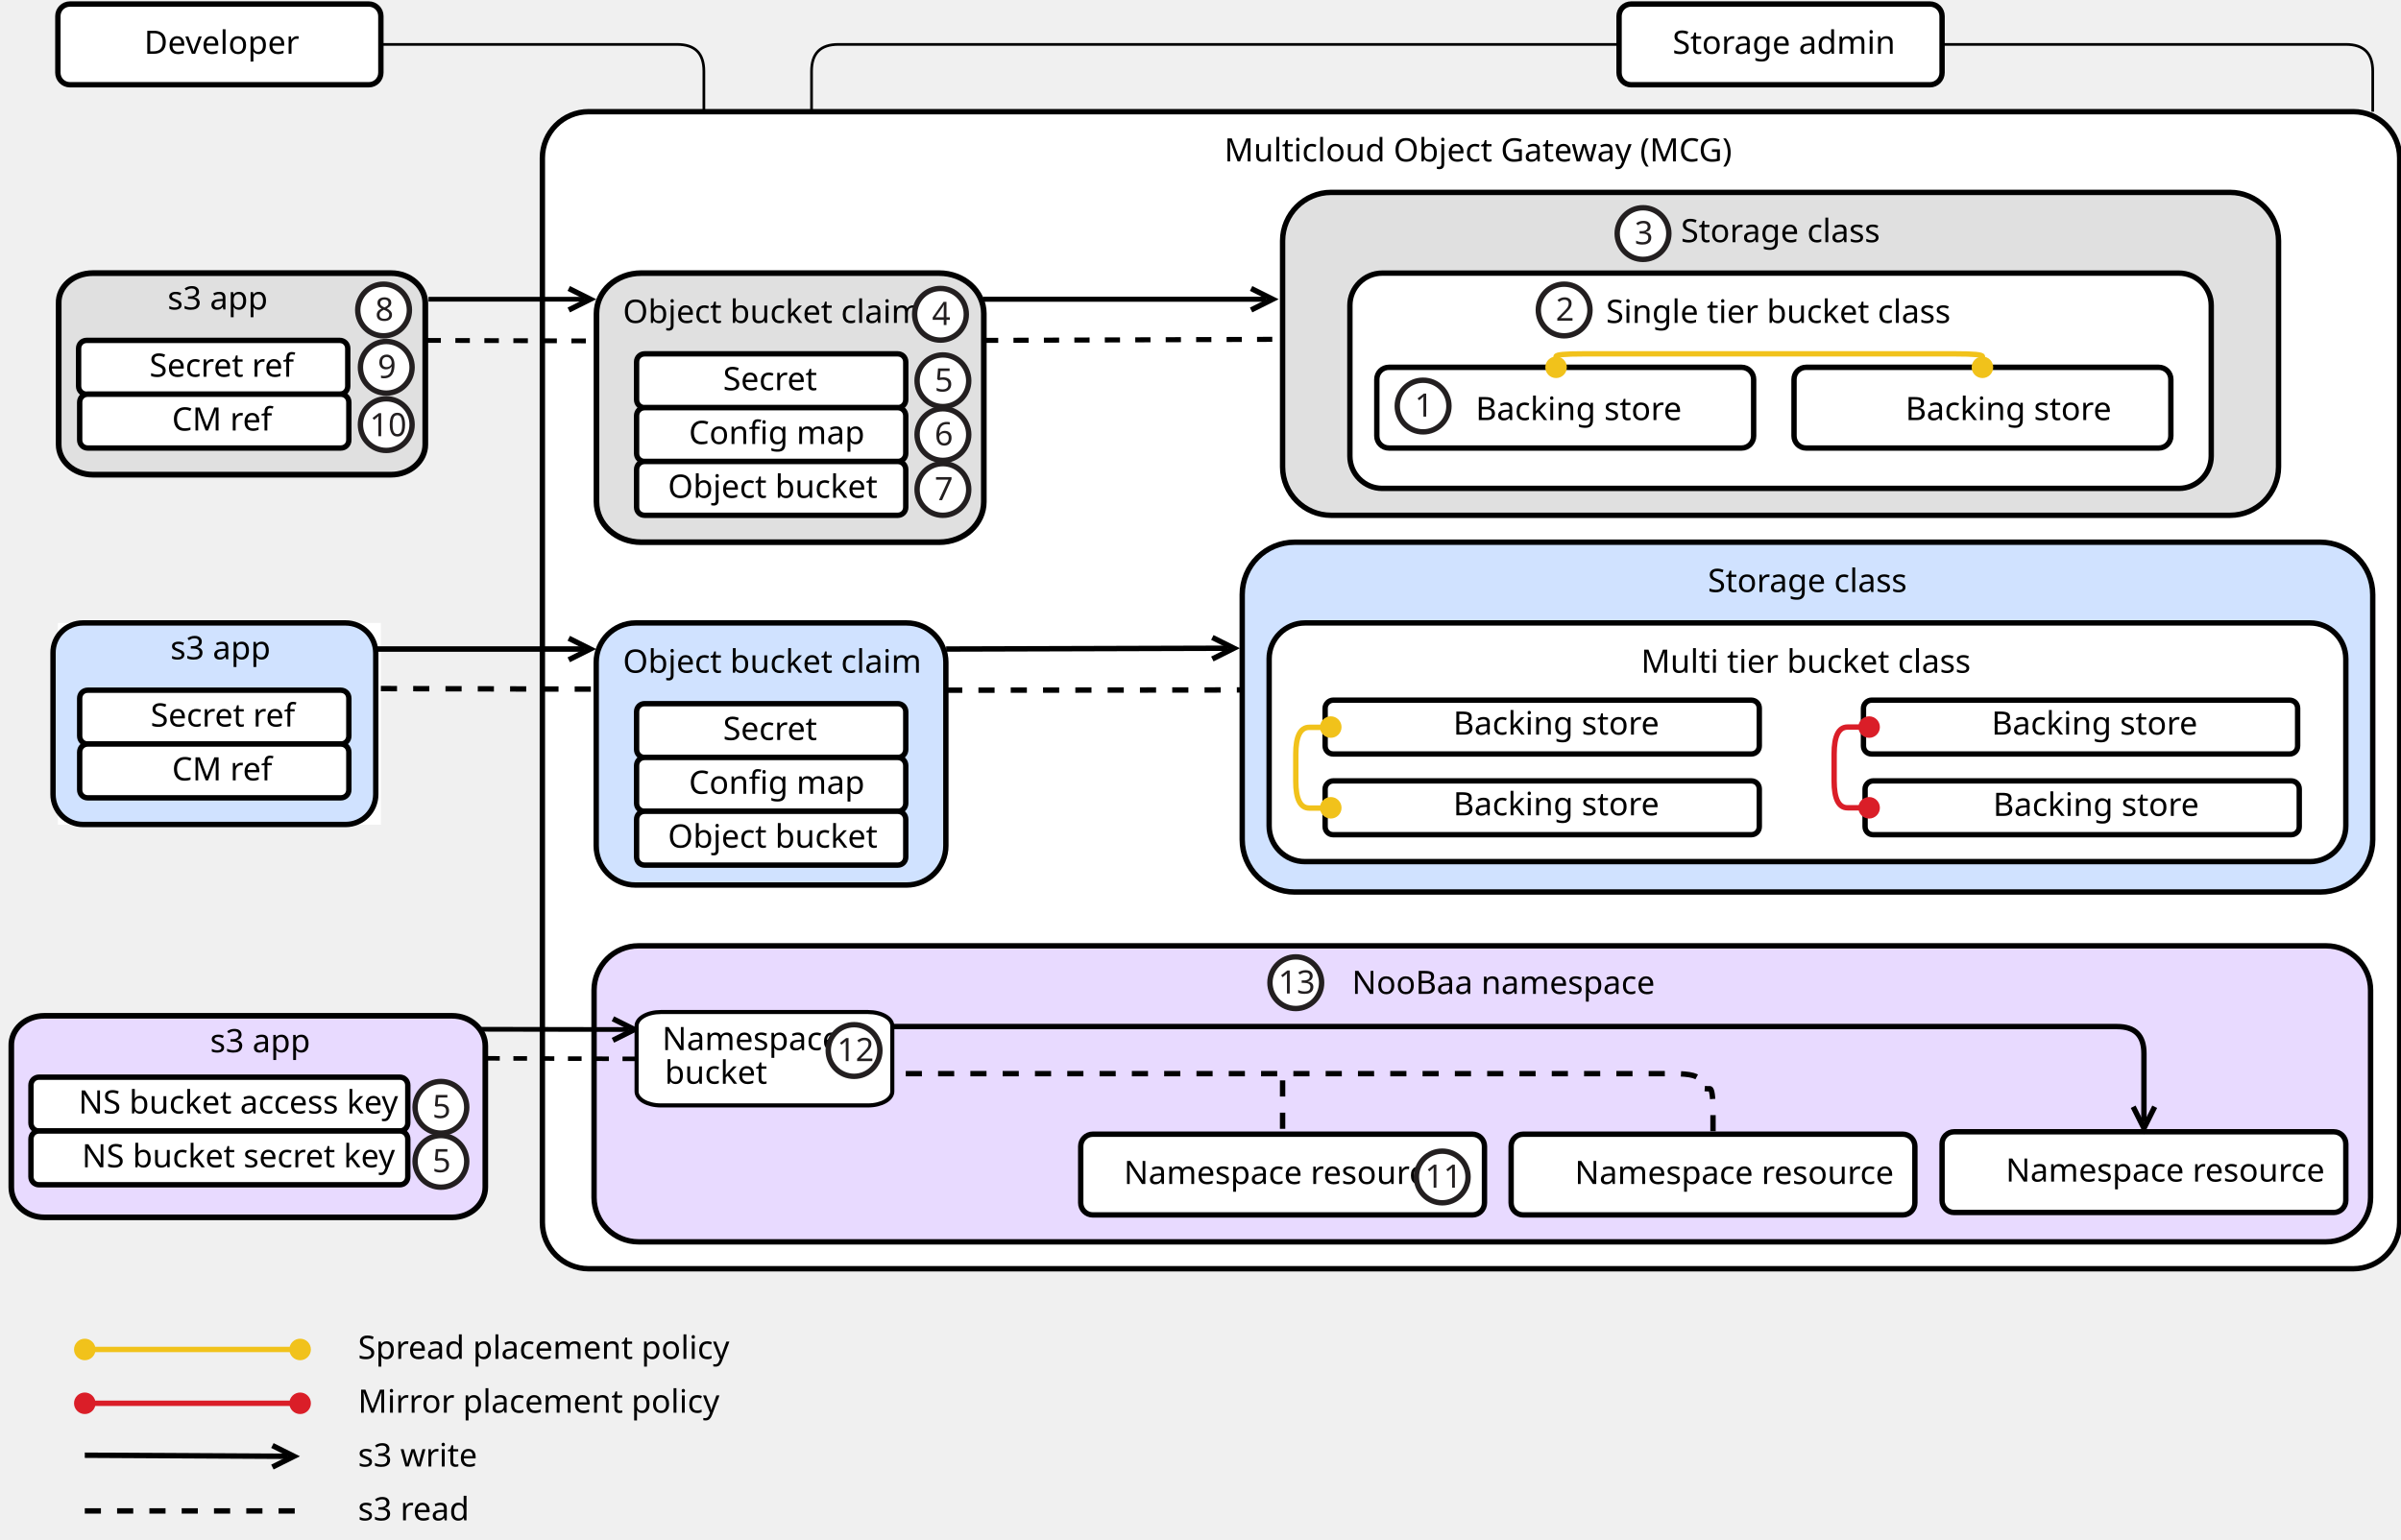
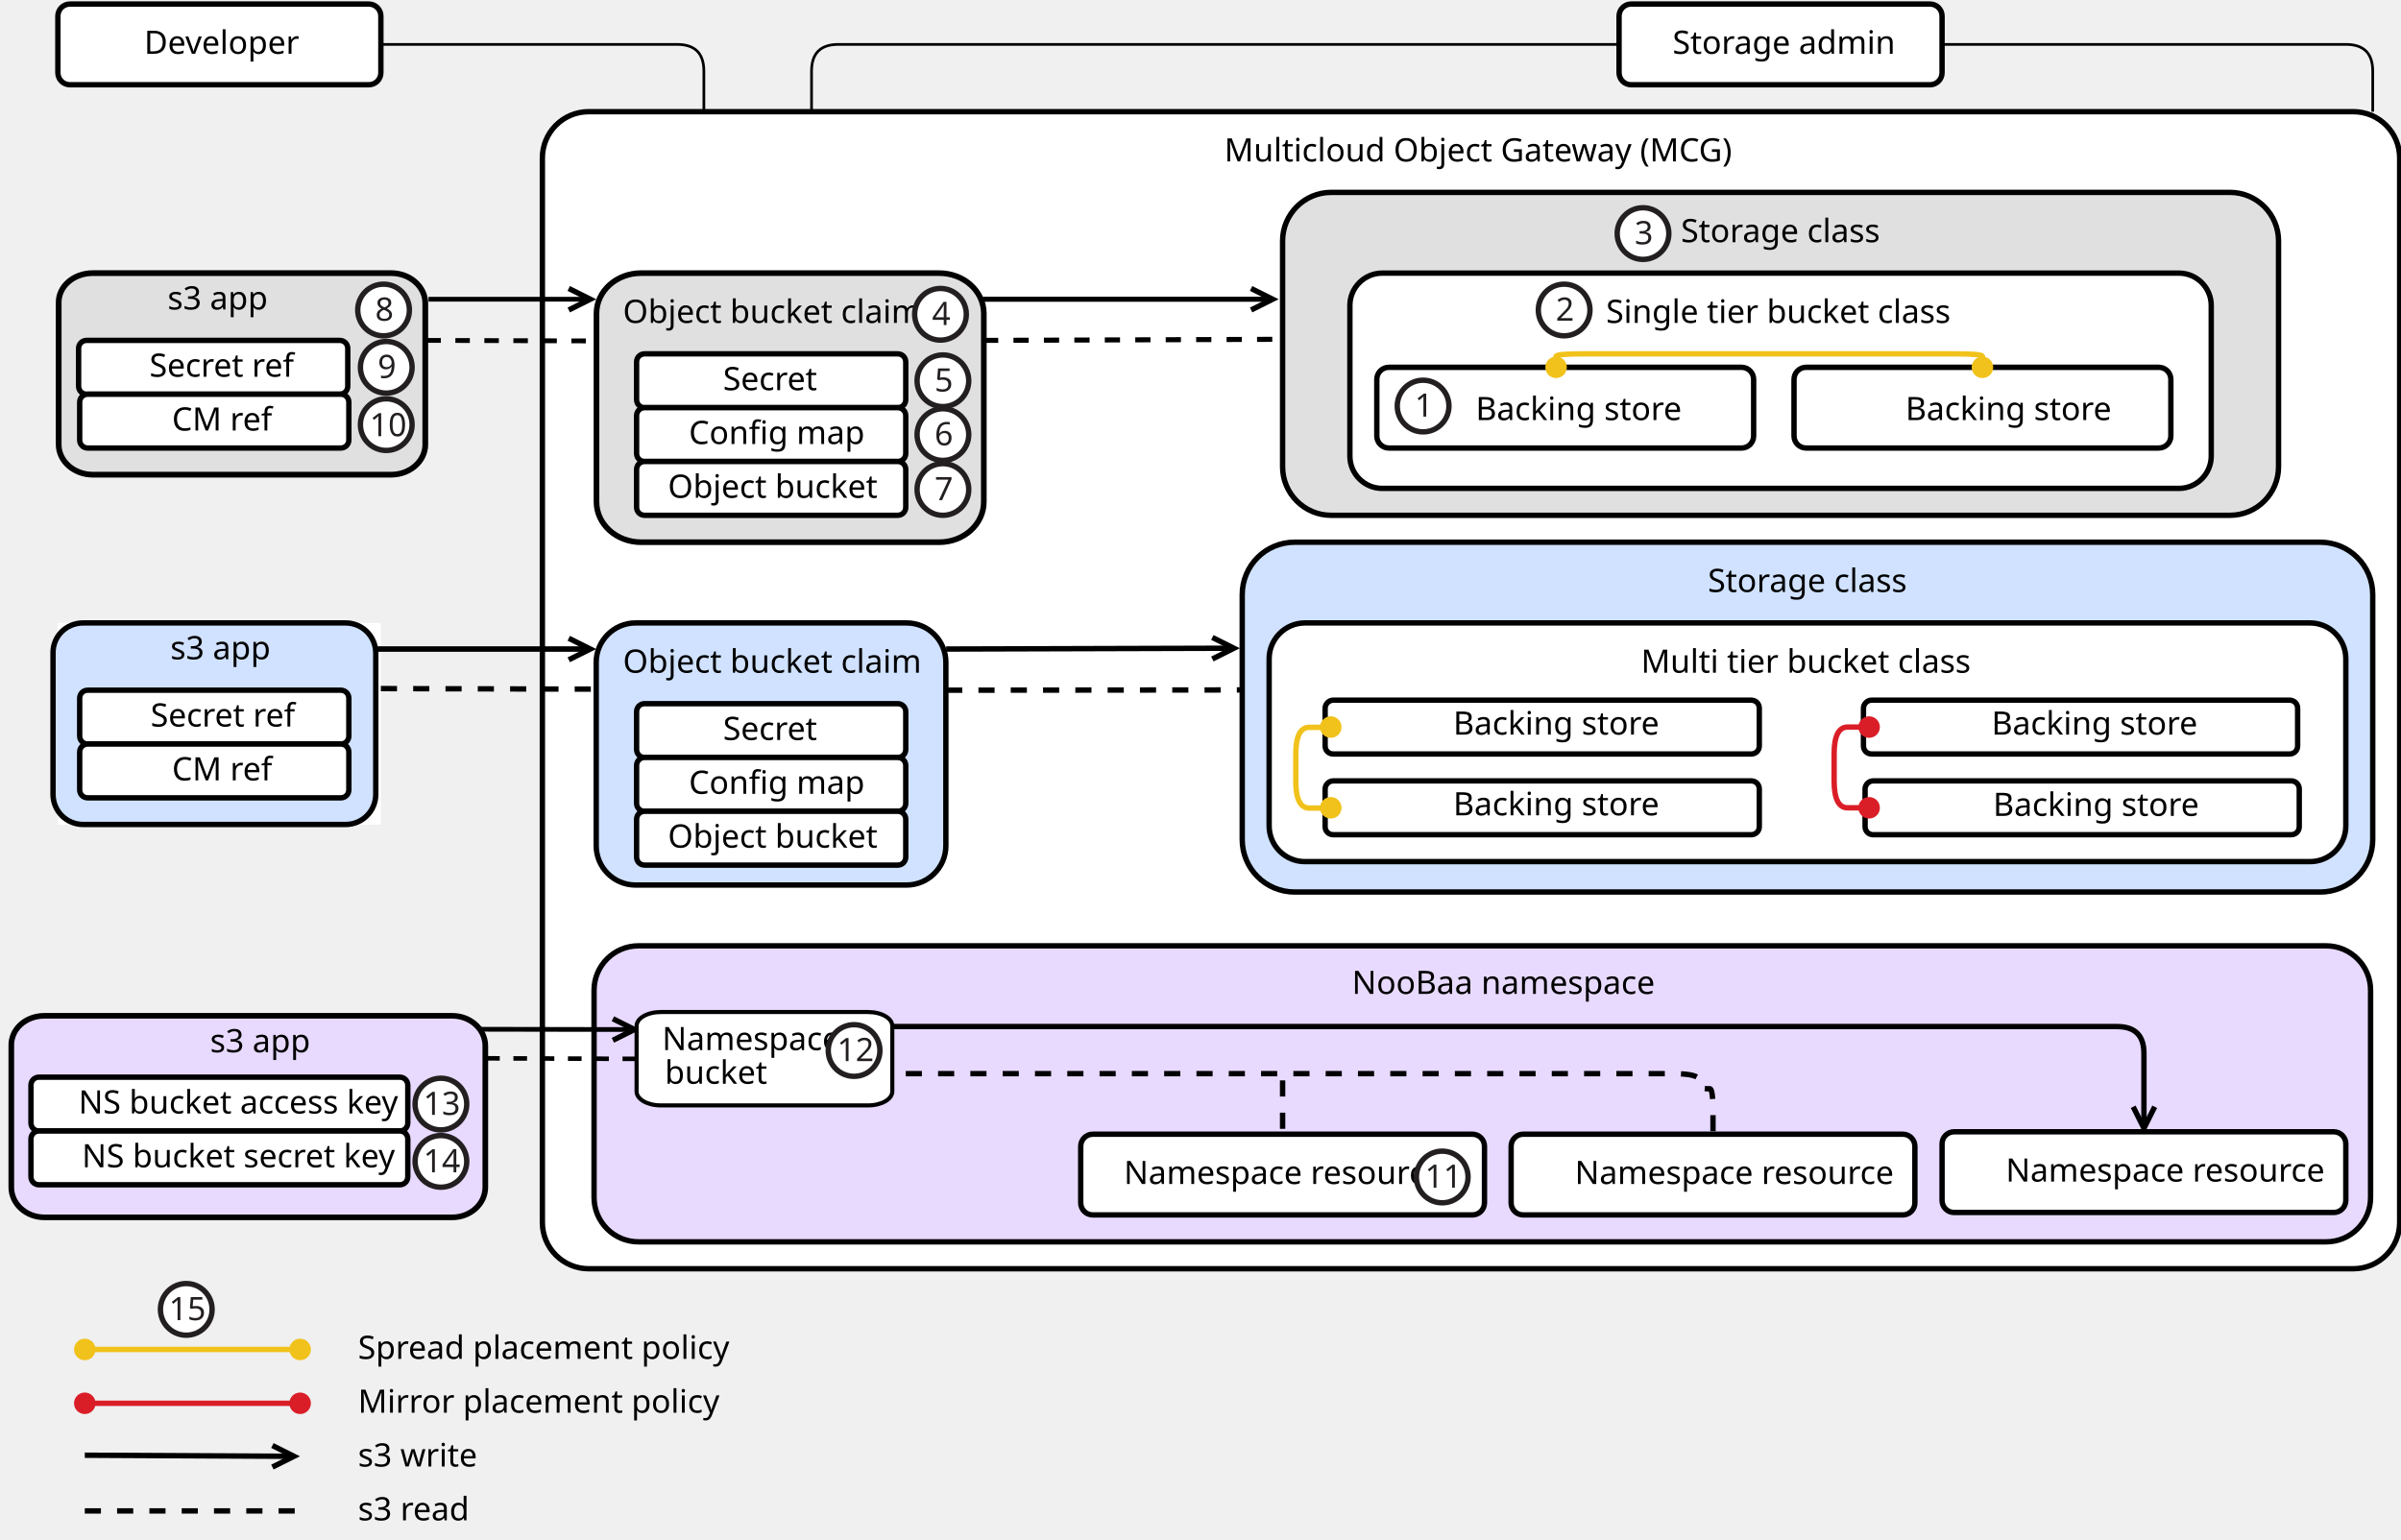
- <svg xmlns="http://www.w3.org/2000/svg" xmlns:xlink="http://www.w3.org/1999/xlink" version="1.1" id="Layer_1" x="0px" y="0px" viewBox="0 0 892 572" style="enable-background:new 0 0 892 572;" xml:space="preserve">
+ <svg xmlns="http://www.w3.org/2000/svg" xmlns:xlink="http://www.w3.org/1999/xlink" version="1.1" id="Layer_1" x="0px" y="0px" width="892px" height="572px" viewBox="0 0 892 572" style="enable-background:new 0 0 892 572;" xml:space="preserve">
  <style type="text/css">
	.st0{fill:#FFFFFF;stroke:#000000;stroke-width:2;}
	.st1{font-family:'IBMPlexSansCond';}
	.st2{font-size:12px;}
	.st3{fill:#D0E2FF;stroke:#000000;stroke-width:2;}
	.st4{fill:#E0E0E0;stroke:#000000;stroke-width:2;}
	.st5{fill:#E0E0E0;stroke:#000000;stroke-width:2.104;}
	.st6{fill:#E8DAFF;stroke:#000000;stroke-width:2;}
	.st7{fill:#E0E0E0;stroke:#000000;stroke-width:2.132;}
	.st8{fill:none;}
	.st9{fill:#E8DAFF;stroke:#000000;stroke-width:2.099;}
	.st10{fill:#FFFFFF;}
	.st11{fill:none;stroke:#000000;stroke-width:1.762;stroke-miterlimit:10;}
	.st12{fill:none;stroke:#000000;stroke-width:2;stroke-miterlimit:10;}
	.st13{fill:none;stroke:#F1C21B;stroke-width:2;stroke-miterlimit:10;}
	.st14{fill:#F1C21B;stroke:#F1C21B;stroke-width:2;}
	.st15{fill:none;stroke:#DA1E28;stroke-width:2;stroke-miterlimit:10;}
	.st16{fill:#DA1E28;stroke:#DA1E28;stroke-width:2;}
	.st17{fill:none;stroke:#000000;stroke-width:1.752;stroke-miterlimit:10;}
	.st18{fill:#FFFFFF;stroke:#000000;stroke-width:1.523;}
	.st19{fill:none;stroke:#000000;stroke-width:2;stroke-miterlimit:10;stroke-dasharray:6,6;}
	.st20{fill:none;stroke:#000000;stroke-miterlimit:10;}
	.st21{fill:none;stroke:#000000;stroke-width:2.039;stroke-miterlimit:10;}
	.st22{fill:none;stroke:#000000;stroke-width:1.796;stroke-miterlimit:10;stroke-dasharray:5.387,5.387;}
	.st23{fill:none;stroke:#000000;stroke-width:1.881;stroke-miterlimit:10;}
	.st24{fill:none;stroke:#000000;stroke-width:1.885;stroke-miterlimit:10;stroke-dasharray:5.656,5.656;}
	.st25{fill:#FFFFFF;stroke:#231F20;stroke-width:2;stroke-miterlimit:10;}
	.st26{fill:#231F20;}
	.st27{fill:none;stroke:#000000;stroke-width:1.689;stroke-miterlimit:10;stroke-dasharray:5.067,5.067;}
</style>
  <path pointer-events="all" class="st0" d="M218.7,41.5h655.6c9.5,0,17.2,7.7,17.2,17.2v395.6c0,9.5-7.7,17.2-17.2,17.2H218.7  c-9.5,0-17.2-7.7-17.2-17.2V58.7C201.5,49.2,209.2,41.5,218.7,41.5z" />
  <g transform="translate(-0.5 -0.5)">
    <text transform="matrix(1 0 0 1 455.3609 60.5)" class="st1 st2">Multicloud Object Gateway (MCG)</text>
  </g>
  <path pointer-events="all" class="st3" d="M481,201.5h381c10.8,0,19.5,8.7,19.5,19.5v91c0,10.8-8.7,19.5-19.5,19.5H481  c-10.8,0-19.5-8.7-19.5-19.5v-91C461.5,210.2,470.2,201.5,481,201.5z" />
  <g transform="translate(-0.5 -0.5)">
    <text transform="matrix(1 0 0 1 634.9783 220.5)" class="st1 st2">Storage class</text>
  </g>
  <path pointer-events="all" class="st4" d="M494.5,71.5h334c9.9,0,18,8.1,18,18v84c0,9.9-8.1,18-18,18h-334c-9.9,0-18-8.1-18-18v-84  C476.5,79.6,484.6,71.5,494.5,71.5z" />
  <g transform="translate(-0.5 -0.5)">
    <text transform="matrix(1 0 0 1 624.9783 90.5)" class="st1 st2">Storage class</text>
  </g>
  <path pointer-events="all" class="st0" d="M26,1.5h111c2.5,0,4.5,2,4.5,4.5v21c0,2.5-2,4.5-4.5,4.5H26c-2.5,0-4.5-2-4.5-4.5V6  C21.5,3.5,23.5,1.5,26,1.5z" />
  <g transform="translate(-0.5 -0.5)">
    <text transform="matrix(1 0 0 1 54.0624 20.5)" class="st1 st2">Developer</text>
  </g>
  <path pointer-events="all" class="st0" d="M606,1.5h111c2.5,0,4.5,2,4.5,4.5v21c0,2.5-2,4.5-4.5,4.5H606c-2.5,0-4.5-2-4.5-4.5V6  C601.5,3.5,603.5,1.5,606,1.5z" />
  <g transform="translate(-0.5 -0.5)">
    <text transform="matrix(1 0 0 1 621.8765 20.5)" class="st1 st2">Storage admin</text>
  </g>
  <path pointer-events="all" class="st5" d="M238.2,101.5h110.7c9.2,0,16.6,6.7,16.6,15v70c0,8.3-7.4,15-16.6,15H238.2  c-9.2,0-16.6-6.7-16.6-15v-70C221.6,108.2,229,101.5,238.2,101.5z" />
  <g transform="translate(-0.5 -0.5)">
    <text transform="matrix(1 0 0 1 231.9187 120.5)" class="st1 st2">Object bucket claim</text>
  </g>
  <path pointer-events="all" class="st6" d="M237.2,351.5h627c9.1,0,16.5,7.4,16.5,16.5v77c0,9.1-7.4,16.5-16.5,16.5h-627  c-9.1,0-16.5-7.4-16.5-16.5v-77C220.7,358.9,228.1,351.5,237.2,351.5z" />
  <g transform="translate(-0.5 -0.5)">
    <text transform="matrix(1 0 0 1 502.7665 369.8689)" class="st1 st2">NooBaa namespace</text>
  </g>
  <path pointer-events="all" class="st7" d="M34.5,101.5h110.8c7,0,12.7,5,12.7,11.2v52.5c0,6.2-5.7,11.2-12.7,11.2H34.5  c-7,0-12.7-5-12.7-11.2v-52.5C21.6,106.5,27.3,101.5,34.5,101.5z" />
  <rect x="61.5" y="101.5" pointer-events="all" class="st8" width="40" height="20" />
  <g transform="translate(-0.5 -0.5)">
    <text transform="matrix(1 0 0 1 62.7563 115.5)" class="st1 st2">s3 app</text>
  </g>
  <path pointer-events="all" class="st0" d="M32.2,126.5h94c1.7,0,3,1.3,3,3v14c0,1.7-1.3,3-3,3h-94c-1.7,0-3-1.3-3-3v-14  C29.2,127.8,30.5,126.5,32.2,126.5z" />
  <g transform="translate(-0.5 -0.5)">
    <text transform="matrix(1 0 0 1 56.0195 140.5)" class="st1 st2">Secret ref</text>
  </g>
  <path pointer-events="all" class="st0" d="M32.6,146.5h94c1.7,0,3,1.3,3,3v14c0,1.7-1.3,3-3,3h-94c-1.7,0-3-1.3-3-3v-14  C29.6,147.8,30.9,146.5,32.6,146.5z" />
  <g transform="translate(-0.5 -0.5)">
    <text transform="matrix(1 0 0 1 64.3833 160.5)" class="st1 st2">CM ref</text>
  </g>
  <path pointer-events="all" class="st0" d="M239.5,131.5h94c1.7,0,3,1.3,3,3v14c0,1.7-1.3,3-3,3h-94c-1.7,0-3-1.3-3-3v-14  C236.5,132.8,237.8,131.5,239.5,131.5z" />
  <g transform="translate(-0.5 -0.5)">
    <text transform="matrix(1 0 0 1 269.1302 145.5)" class="st1 st2">Secret</text>
  </g>
  <path pointer-events="all" class="st0" d="M239.5,151.5h94c1.7,0,3,1.3,3,3v14c0,1.7-1.3,3-3,3h-94c-1.7,0-3-1.3-3-3v-14  C236.5,152.8,237.8,151.5,239.5,151.5z" />
  <g transform="translate(-0.5 -0.5)">
    <text transform="matrix(1 0 0 1 256.4224 165.5)" class="st1 st2">Config map</text>
  </g>
  <path pointer-events="all" class="st0" d="M239.5,171.5h94c1.7,0,3,1.3,3,3v14c0,1.7-1.3,3-3,3h-94c-1.7,0-3-1.3-3-3v-14  C236.5,172.8,237.8,171.5,239.5,171.5z" />
  <g transform="translate(-0.5 -0.5)">
    <text transform="matrix(1 0 0 1 248.6344 185.5)" class="st1 st2">Object bucket</text>
  </g>
-   <path pointer-events="all" class="st9" d="M16.5,377.5h151.5c6.8,0,12.3,5,12.3,11.2v52.5c0,6.2-5.5,11.2-12.3,11.2H16.5  c-6.8,0-12.3-5-12.3-11.2v-52.5C4,382.5,9.5,377.5,16.5,377.5z" />
+   <path pointer-events="all" class="st9" d="M16.5,377.5H168c6.8,0,12.3,5,12.3,11.2v52.5c0,6.2-5.5,11.2-12.3,11.2H16.5  c-6.8,0-12.3-5-12.3-11.2v-52.5C4,382.5,9.5,377.5,16.5,377.5z" />
  <rect x="61.5" y="376.5" pointer-events="all" class="st8" width="40" height="20" />
  <g transform="translate(-0.5 -0.5)">
    <text transform="matrix(1 0 0 1 78.56 391.55)" class="st1 st2">s3 app</text>
  </g>
  <path pointer-events="all" class="st0" d="M14.5,400.3h134c1.7,0,3,1.3,3,3v14c0,1.7-1.3,3-3,3h-134c-1.7,0-3-1.3-3-3v-14  C11.5,401.6,12.8,400.3,14.5,400.3z" />
  <g transform="translate(-0.5 -0.5)">
    <text transform="matrix(1 0 0 1 29.6808 414.3)" class="st1 st2">NS bucket access key</text>
  </g>
  <path pointer-events="all" class="st0" d="M14.5,420.3h134c1.7,0,3,1.3,3,3v14c0,1.7-1.3,3-3,3h-134c-1.7,0-3-1.3-3-3v-14  C11.5,421.6,12.8,420.3,14.5,420.3z" />
  <g transform="translate(-0.5 -0.5)">
    <text transform="matrix(1 0 0 1 30.9408 434.3)" class="st1 st2">NS bucket secret key</text>
  </g>
  <path pointer-events="all" class="st3" d="M236.1,231.5h100.7c8.1,0,14.6,6.6,14.6,14.6v68.2c0,8.1-6.6,14.6-14.6,14.6H236.1  c-8.1,0-14.6-6.6-14.6-14.6v-68.2C221.5,238.1,228.1,231.5,236.1,231.5z" />
  <g transform="translate(-0.5 -0.5)">
    <text transform="matrix(1 0 0 1 231.9187 250.5)" class="st1 st2">Object bucket claim</text>
  </g>
  <path pointer-events="all" class="st0" d="M239.5,261.5h94c1.7,0,3,1.3,3,3v14c0,1.7-1.3,3-3,3h-94c-1.7,0-3-1.3-3-3v-14  C236.5,262.8,237.8,261.5,239.5,261.5z" />
  <g transform="translate(-0.5 -0.5)">
    <text transform="matrix(1 0 0 1 269.1302 275.5)" class="st1 st2">Secret</text>
  </g>
  <path pointer-events="all" class="st0" d="M239.5,281.5h94c1.7,0,3,1.3,3,3v14c0,1.7-1.3,3-3,3h-94c-1.7,0-3-1.3-3-3v-14  C236.5,282.8,237.8,281.5,239.5,281.5z" />
  <g transform="translate(-0.5 -0.5)">
    <text transform="matrix(1 0 0 1 256.4224 295.5)" class="st1 st2">Config map</text>
  </g>
  <path pointer-events="all" class="st0" d="M239.5,301.5h94c1.7,0,3,1.3,3,3v14c0,1.7-1.3,3-3,3h-94c-1.7,0-3-1.3-3-3v-14  C236.5,302.8,237.8,301.5,239.5,301.5z" />
  <g transform="translate(-0.5 -0.5)">
    <text transform="matrix(1 0 0 1 248.6344 315.5)" class="st1 st2">Object bucket</text>
  </g>
  <rect x="21.5" y="231.5" pointer-events="all" class="st10" width="120" height="75" />
  <path pointer-events="stroke" class="st11" d="M159.2,111.2H217" />
  <path pointer-events="all" class="st12" d="M211.3,115.2l8-4l-8-4" />
  <path pointer-events="all" class="st0" d="M484.8,231.5h373.4c7.4,0,13.3,6,13.3,13.3v62.1c0,7.4-6,13.3-13.3,13.3H484.8  c-7.4,0-13.3-6-13.3-13.3v-62.1C471.5,237.5,477.5,231.5,484.8,231.5z" />
  <g transform="translate(-0.5 -0.5)">
    <text transform="matrix(1 0 0 1 610.1627 250.5)" class="st1 st2">Multi tier bucket class</text>
  </g>
  <path pointer-events="all" class="st0" d="M495.3,260.2h155.3c1.7,0,3,1.3,3,3v14c0,1.7-1.3,3-3,3H495.3c-1.7,0-3-1.3-3-3v-14  C492.3,261.6,493.7,260.2,495.3,260.2z" />
  <g transform="translate(-0.5 -0.5)">
-     <text transform="matrix(1 0 0 1 540.3925 273.5)" class="st1 st2">Backing store</text>
+     <text transform="matrix(1 0 0 1 540.3926 273.5)" class="st1 st2">Backing store</text>
  </g>
  <path pointer-events="all" class="st0" d="M495.3,290.2h155.3c1.7,0,3,1.3,3,3v14c0,1.7-1.3,3-3,3H495.3c-1.7,0-3-1.3-3-3v-14  C492.3,291.6,493.7,290.2,495.3,290.2z" />
  <g transform="translate(-0.5 -0.5)">
-     <text transform="matrix(1 0 0 1 540.3925 303.5)" class="st1 st2">Backing store</text>
+     <text transform="matrix(1 0 0 1 540.3926 303.5)" class="st1 st2">Backing store</text>
  </g>
  <path pointer-events="all" class="st0" d="M695.3,260.2h155.3c1.7,0,3,1.3,3,3v14c0,1.7-1.3,3-3,3H695.3c-1.7,0-3-1.3-3-3v-14  C692.3,261.6,693.7,260.2,695.3,260.2z" />
  <g transform="translate(-0.5 -0.5)">
-     <text transform="matrix(1 0 0 1 740.3925 273.5)" class="st1 st2">Backing store</text>
+     <text transform="matrix(1 0 0 1 740.3926 273.5)" class="st1 st2">Backing store</text>
  </g>
  <path pointer-events="all" class="st0" d="M695.9,290.2h155.3c1.7,0,3,1.3,3,3v14c0,1.7-1.3,3-3,3H695.9c-1.7,0-3-1.3-3-3v-14  C692.9,291.6,694.3,290.2,695.9,290.2z" />
  <g transform="translate(-0.5 -0.5)">
    <text transform="matrix(1 0 0 1 738.3123 303.5)" class="st10 st1 st2">Backing Store</text>
  </g>
  <path pointer-events="stroke" class="st13" d="M491.4,300.3h-5c-3.3,0-5-3.3-5-10v-10c0-6.7,1.7-10,5-10h5" />
  <ellipse pointer-events="all" class="st14" cx="494.4" cy="300.2" rx="3" ry="3" />
  <ellipse pointer-events="all" class="st14" cx="494.4" cy="270.2" rx="3" ry="3" />
  <path pointer-events="stroke" class="st15" d="M691.4,300.2h-5c-3.3,0-5-3.3-5-10v-10c0-6.7,1.7-10,5-10h5" />
  <ellipse pointer-events="all" class="st16" cx="694.4" cy="300.2" rx="3" ry="3" />
  <ellipse pointer-events="all" class="st16" cx="694.4" cy="270.2" rx="3" ry="3" />
  <path pointer-events="stroke" class="st15" d="M34.5,521.5h47c6.7,0,12.8,0,18.5,0h8.5" />
  <ellipse pointer-events="all" class="st16" cx="31.5" cy="521.5" rx="3" ry="3" />
  <ellipse pointer-events="all" class="st16" cx="111.5" cy="521.5" rx="3" ry="3" />
  <path pointer-events="stroke" class="st13" d="M34.5,501.5h27c6.7,0,13.3,0,20,0h27" />
  <ellipse pointer-events="all" class="st14" cx="31.5" cy="501.5" rx="3" ry="3" />
  <ellipse pointer-events="all" class="st14" cx="111.5" cy="501.5" rx="3" ry="3" />
  <rect x="131.5" y="491.5" pointer-events="all" class="st8" width="170" height="20" />
  <g transform="translate(-0.5 -0.5)">
    <text transform="matrix(1 0 0 1 133.5 505.5)" class="st1 st2">Spread placement policy</text>
  </g>
  <rect x="131.5" y="511.5" pointer-events="all" class="st8" width="170" height="20" />
  <g transform="translate(-0.5 -0.5)">
    <text transform="matrix(1 0 0 1 133.5 525.5)" class="st1 st2">Mirror placement policy</text>
  </g>
  <rect x="131.5" y="531.5" pointer-events="all" class="st8" width="170" height="20" />
  <g transform="translate(-0.5 -0.5)">
    <text transform="matrix(1 0 0 1 133.5 545.5)" class="st1 st2">s3 write</text>
  </g>
  <path pointer-events="stroke" class="st17" d="M178.2,382.5l55.2,0.1" />
  <path pointer-events="all" class="st12" d="M227.7,386.6l8-4l-8-4" />
  <path pointer-events="stroke" class="st12" d="M31.5,540.8l75.5,0.4" />
  <path pointer-events="all" class="st12" d="M101.2,545.2l8-4l-8-4" />
  <path pointer-events="all" class="st18" d="M245.5,376.1h77c5,0,9,2.3,9,5.2v24.3c0,2.9-4,5.2-9,5.2h-77c-5,0-9-2.3-9-5.2v-24.3  C236.5,378.4,240.5,376.1,245.5,376.1z" />
  <g transform="translate(-0.5 -0.5)">
    <text transform="matrix(1 0 0 1 246.5021 390.7502)" class="st1 st2">Namespace</text>
  </g>
  <path pointer-events="all" class="st0" d="M406,421.5h141c2.5,0,4.5,2,4.5,4.5v21c0,2.5-2,4.5-4.5,4.5H406c-2.5,0-4.5-2-4.5-4.5v-21  C401.5,423.5,403.5,421.5,406,421.5z" />
  <g transform="translate(-0.5 -0.5)">
    <text transform="matrix(1 0 0 1 418.0426 440.5)" class="st1 st2">Namespace resource</text>
  </g>
  <path pointer-events="all" class="st0" d="M565.9,421.5h141c2.5,0,4.5,2,4.5,4.5v21c0,2.5-2,4.5-4.5,4.5h-141c-2.5,0-4.5-2-4.5-4.5  v-21C561.4,423.5,563.4,421.5,565.9,421.5z" />
  <g transform="translate(-0.5 -0.5)">
    <text transform="matrix(1 0 0 1 585.5706 440.5)" class="st1 st2">Namespace resource</text>
  </g>
  <path pointer-events="all" class="st0" d="M726,420.6h141c2.5,0,4.5,2,4.5,4.5v21c0,2.5-2,4.5-4.5,4.5H726c-2.5,0-4.5-2-4.5-4.5v-21  C721.5,422.6,723.5,420.6,726,420.6z" />
  <g transform="translate(-0.5 -0.5)">
-     <text transform="matrix(1 0 0 1 745.6705 439.6006)" class="st1 st2">Namespace resource</text>
+     <text transform="matrix(1 0 0 1 745.6704 439.6006)" class="st1 st2">Namespace resource</text>
  </g>
  <rect x="131.5" y="551.5" pointer-events="all" class="st8" width="170" height="20" />
  <g transform="translate(-0.5 -0.5)">
    <text transform="matrix(1 0 0 1 133.5 565.5)" class="st1 st2">s3 read</text>
  </g>
  <path pointer-events="stroke" class="st19" d="M31.5,561.5h80" />
  <path pointer-events="stroke" class="st19" d="M336.5,399h285c6.7,0,10,0.9,10,2.8v1.4c0,0.9,0.8,1.4,2.5,1.4h1.2  c0.8,0,1.2,2.8,1.2,8.5v8.5" />
  <path pointer-events="stroke" class="st12" d="M331.5,381.5h455c6.7,0,10,3.3,10,10V417" />
  <path pointer-events="all" class="st12" d="M792.5,411.3l4,8l4-8" />
  <rect x="261.6" y="405" pointer-events="all" class="st8" width="40" height="20" />
  <g transform="translate(-0.5 -0.5)">
    <text transform="matrix(1 0 0 1 247.498 403.25)" class="st1 st2">bucket</text>
  </g>
  <path pointer-events="stroke" class="st19" d="M476.5,401.5v20" />
  <path pointer-events="all" class="st0" d="M513.5,101.5h296c6.6,0,12,5.4,12,12v56c0,6.6-5.4,12-12,12h-296c-6.6,0-12-5.4-12-12v-56  C501.5,106.9,506.9,101.5,513.5,101.5z" />
  <g transform="translate(-0.5 -0.5)">
    <text transform="matrix(1 0 0 1 597.1628 120.5)" class="st1 st2">Single tier bucket class</text>
  </g>
  <path pointer-events="all" class="st0" d="M516,136.5h131c2.5,0,4.5,2,4.5,4.5v21c0,2.5-2,4.5-4.5,4.5H516c-2.5,0-4.5-2-4.5-4.5v-21  C511.5,138.5,513.5,136.5,516,136.5z" />
  <g transform="translate(-0.5 -0.5)">
    <text transform="matrix(1 0 0 1 548.7411 156.6201)" class="st1 st2">Backing store</text>
  </g>
  <path pointer-events="all" class="st0" d="M671,136.5h131c2.5,0,4.5,2,4.5,4.5v21c0,2.5-2,4.5-4.5,4.5H671c-2.5,0-4.5-2-4.5-4.5v-21  C666.5,138.5,668.5,136.5,671,136.5z" />
  <g transform="translate(-0.5 -0.5)">
    <text transform="matrix(1 0 0 1 708.4126 156.6201)" class="st1 st2">Backing store</text>
  </g>
  <path pointer-events="stroke" class="st13" d="M578.1,133.5v-1c0-0.7,3.3-1,10-1h138.4c6.7,0,10,0.3,10,1v1" />
  <ellipse pointer-events="all" class="st14" cx="578.1" cy="136.5" rx="3" ry="3" />
  <ellipse pointer-events="all" class="st14" cx="736.5" cy="136.5" rx="3" ry="3" />
  <path pointer-events="all" class="st3" d="M30.9,231.5h97.5c6.2,0,11.2,5,11.2,11.2v52.5c0,6.2-5,11.2-11.2,11.2H30.9  c-6.2,0-11.2-5-11.2-11.2v-52.5C19.6,236.5,24.6,231.5,30.9,231.5z" />
  <rect x="61.5" y="231.5" pointer-events="all" class="st8" width="40" height="20" />
  <g transform="translate(-0.5 -0.5)">
    <text id="s3_app" transform="matrix(1 0 0 1 63.7985 245.5)" class="st1 st2">s3 app</text>
  </g>
  <path pointer-events="all" class="st0" d="M32.6,256.5h94c1.7,0,3,1.3,3,3v14c0,1.7-1.3,3-3,3h-94c-1.7,0-3-1.3-3-3v-14  C29.6,257.8,30.9,256.5,32.6,256.5z" />
  <g transform="translate(-0.5 -0.5)">
    <text transform="matrix(1 0 0 1 56.4426 270.5)" class="st1 st2">Secret ref</text>
  </g>
  <path pointer-events="all" class="st0" d="M32.6,276.5h94c1.7,0,3,1.3,3,3v14c0,1.7-1.3,3-3,3h-94c-1.7,0-3-1.3-3-3v-14  C29.6,277.8,30.9,276.5,32.6,276.5z" />
  <g transform="translate(-0.5 -0.5)">
    <text transform="matrix(1 0 0 1 64.3986 290.5)" class="st1 st2">CM ref</text>
  </g>
  <path pointer-events="stroke" class="st19" d="M141.5,255.9l78.3,0.2" />
  <path pointer-events="stroke" class="st20" d="M301.5,41.5v-15c0-6.7,3.3-10,10-10h290" />
  <path pointer-events="stroke" class="st20" d="M881.5,41.5v-15c0-6.7-3.3-10-10-10h-150" />
  <path pointer-events="stroke" class="st20" d="M261.5,41.5v-15c0-6.7-3.3-10-10-10h-110" />
  <path pointer-events="stroke" class="st21" d="M139.6,241.2H217" />
  <path pointer-events="all" class="st12" d="M211.3,245.2l8-4l-8-4" />
  <path pointer-events="stroke" class="st22" d="M158.4,126.5l63.1,0.2" />
  <path pointer-events="stroke" class="st23" d="M365.2,111.2h105.3" />
  <path pointer-events="all" class="st12" d="M464.8,115.2l8-4l-8-4" />
  <path pointer-events="stroke" class="st24" d="M365.2,126.5l109.4-0.4" />
  <path pointer-events="stroke" class="st12" d="M351.5,241.2l104.7-0.3" />
  <path pointer-events="all" class="st12" d="M450.4,244.9l8-4l-8-4" />
  <path pointer-events="stroke" class="st19" d="M351.5,256.5l110-0.1" />
  <a xlink:href="https://www.diagrams.net/doc/faq/svg-export-text-problems" transform="translate(0,-5)">
</a>
  <g transform="translate(-0.5 -0.5)">
    <text transform="matrix(1 0 0 1 740.9502 303.7)" class="st1 st2">Backing store</text>
  </g>
  <circle class="st25" cx="528.7" cy="150.9" r="9.6" />
  <rect x="525.6" y="145.9" class="st8" width="8.2" height="9.8" />
  <text transform="matrix(1 0 0 1 525.5851 154.8263)" class="st26 st1 st2">1</text>
  <g>
    <circle class="st25" cx="581.1" cy="115.2" r="9.6" />
    <rect x="578" y="110.3" class="st8" width="8.2" height="9.8" />
-     <text transform="matrix(1 0 0 1 577.9698 119.1763)" class="st26 st1 st2">2</text>
+     <text transform="matrix(1 0 0 1 577.9697 119.1763)" class="st26 st1 st2">2</text>
  </g>
  <g>
    <circle class="st25" cx="610.4" cy="86.8" r="9.6" />
    <rect x="607.3" y="81.9" class="st8" width="8.2" height="9.8" />
-     <text transform="matrix(1 0 0 1 607.2823 90.7663)" class="st26 st1 st2">3</text>
-   </g>
-   <text transform="matrix(1 0 0 1 607.7979 -71.4214)" class="st2" style="font-family:'MyriadPro-Regular';">Lorem ipsum</text>
+     <text transform="matrix(1 0 0 1 607.2822 90.7663)" class="st26 st1 st2">3</text>
+   </g>
+   <text transform="matrix(1 0 0 1 607.7979 -71.4214)" class="st2" style="font-family:'ArialMT';">Lorem ipsum</text>
  <g>
    <circle class="st25" cx="349.4" cy="116.8" r="9.6" />
    <rect x="346.3" y="111.9" class="st8" width="8.2" height="9.8" />
    <text transform="matrix(1 0 0 1 346.2558 120.7912)" class="st26 st1 st2">4</text>
  </g>
  <g>
    <circle class="st25" cx="350.3" cy="141.5" r="9.6" />
    <rect x="347.2" y="136.6" class="st8" width="8.2" height="9.8" />
    <text transform="matrix(1 0 0 1 347.2137 145.4763)" class="st26 st1 st2">5</text>
  </g>
  <g>
    <circle class="st25" cx="350.3" cy="161.5" r="9.6" />
    <rect x="347.2" y="156.6" class="st8" width="8.2" height="9.8" />
    <text transform="matrix(1 0 0 1 347.2137 165.4763)" class="st26 st1 st2">6</text>
  </g>
  <g>
    <circle class="st25" cx="350.3" cy="181.9" r="9.6" />
    <rect x="347.2" y="177" class="st8" width="8.2" height="9.8" />
    <text transform="matrix(1 0 0 1 347.2137 185.8614)" class="st26 st1 st2">7</text>
  </g>
  <g>
    <circle class="st25" cx="317.3" cy="390.4" r="9.6" />
    <rect x="311" y="385.4" class="st8" width="17.3" height="9.8" />
    <text transform="matrix(1 0 0 1 310.9799 394.3294)" class="st26 st1 st2">12</text>
  </g>
  <g>
    <circle class="st25" cx="535.8" cy="437.4" r="9.6" />
    <rect x="529.4" y="432.5" class="st8" width="18.9" height="9.8" />
    <text transform="matrix(1 0 0 1 529.3752 441.3757)" class="st26 st1 st2">11</text>
  </g>
-   <circle class="st25" cx="481.4" cy="365.2" r="9.6" />
+   <circle class="st25" cx="163.8" cy="410.3" r="9.6" />
  <rect x="474.9" y="360.3" class="st8" width="16.1" height="9.8" />
-   <text transform="matrix(1 0 0 1 474.8853 369.2253)" class="st26 st1 st2">13</text>
+   <text transform="matrix(1 0 0 1 157.2853 414.3253)" class="st26 st1 st2">13</text>
  <g>
    <circle class="st25" cx="142.5" cy="115.2" r="9.6" />
    <rect x="139.4" y="110.3" class="st8" width="8.2" height="9.8" />
    <text transform="matrix(1 0 0 1 139.3704 119.1763)" class="st26 st1 st2">8</text>
  </g>
  <g>
    <circle class="st25" cx="143.5" cy="136.5" r="9.6" />
    <rect x="140.3" y="131.6" class="st8" width="8.2" height="9.8" />
    <text transform="matrix(1 0 0 1 140.3283 140.4568)" class="st26 st1 st2">9</text>
  </g>
  <g>
    <circle class="st25" cx="143.5" cy="157.8" r="9.6" />
    <rect x="137.3" y="153.2" class="st8" width="15.8" height="9.8" />
    <text transform="matrix(1 0 0 1 137.3454 162.098)" class="st26 st1 st2">10</text>
  </g>
-   <g>
-     <circle class="st25" cx="163.8" cy="411.5" r="9.6" />
-     <rect x="160.6" y="406.6" class="st8" width="8.2" height="9.8" />
-     <text transform="matrix(1 0 0 1 160.6375 415.4753)" class="st26 st1 st2">5</text>
-   </g>
-   <g>
-     <circle class="st25" cx="163.8" cy="431.6" r="9.6" />
-     <rect x="160.6" y="426.7" class="st8" width="8.2" height="9.8" />
-     <text transform="matrix(1 0 0 1 160.6375 435.5994)" class="st26 st1 st2">5</text>
-   </g>
  <path pointer-events="stroke" class="st27" d="M180.6,393.3l55.8,0.2" />
+   <circle class="st25" cx="163.8" cy="431.6" r="9.6" />
+   <text transform="matrix(1 0 0 1 157.2853 435.6494)" class="st26 st1 st2">14</text>
+   <circle class="st25" cx="69.2" cy="486.6" r="9.6" />
+   <text transform="matrix(1 0 0 1 62.7352 490.6007)" class="st26 st1 st2">15</text>
</svg>
